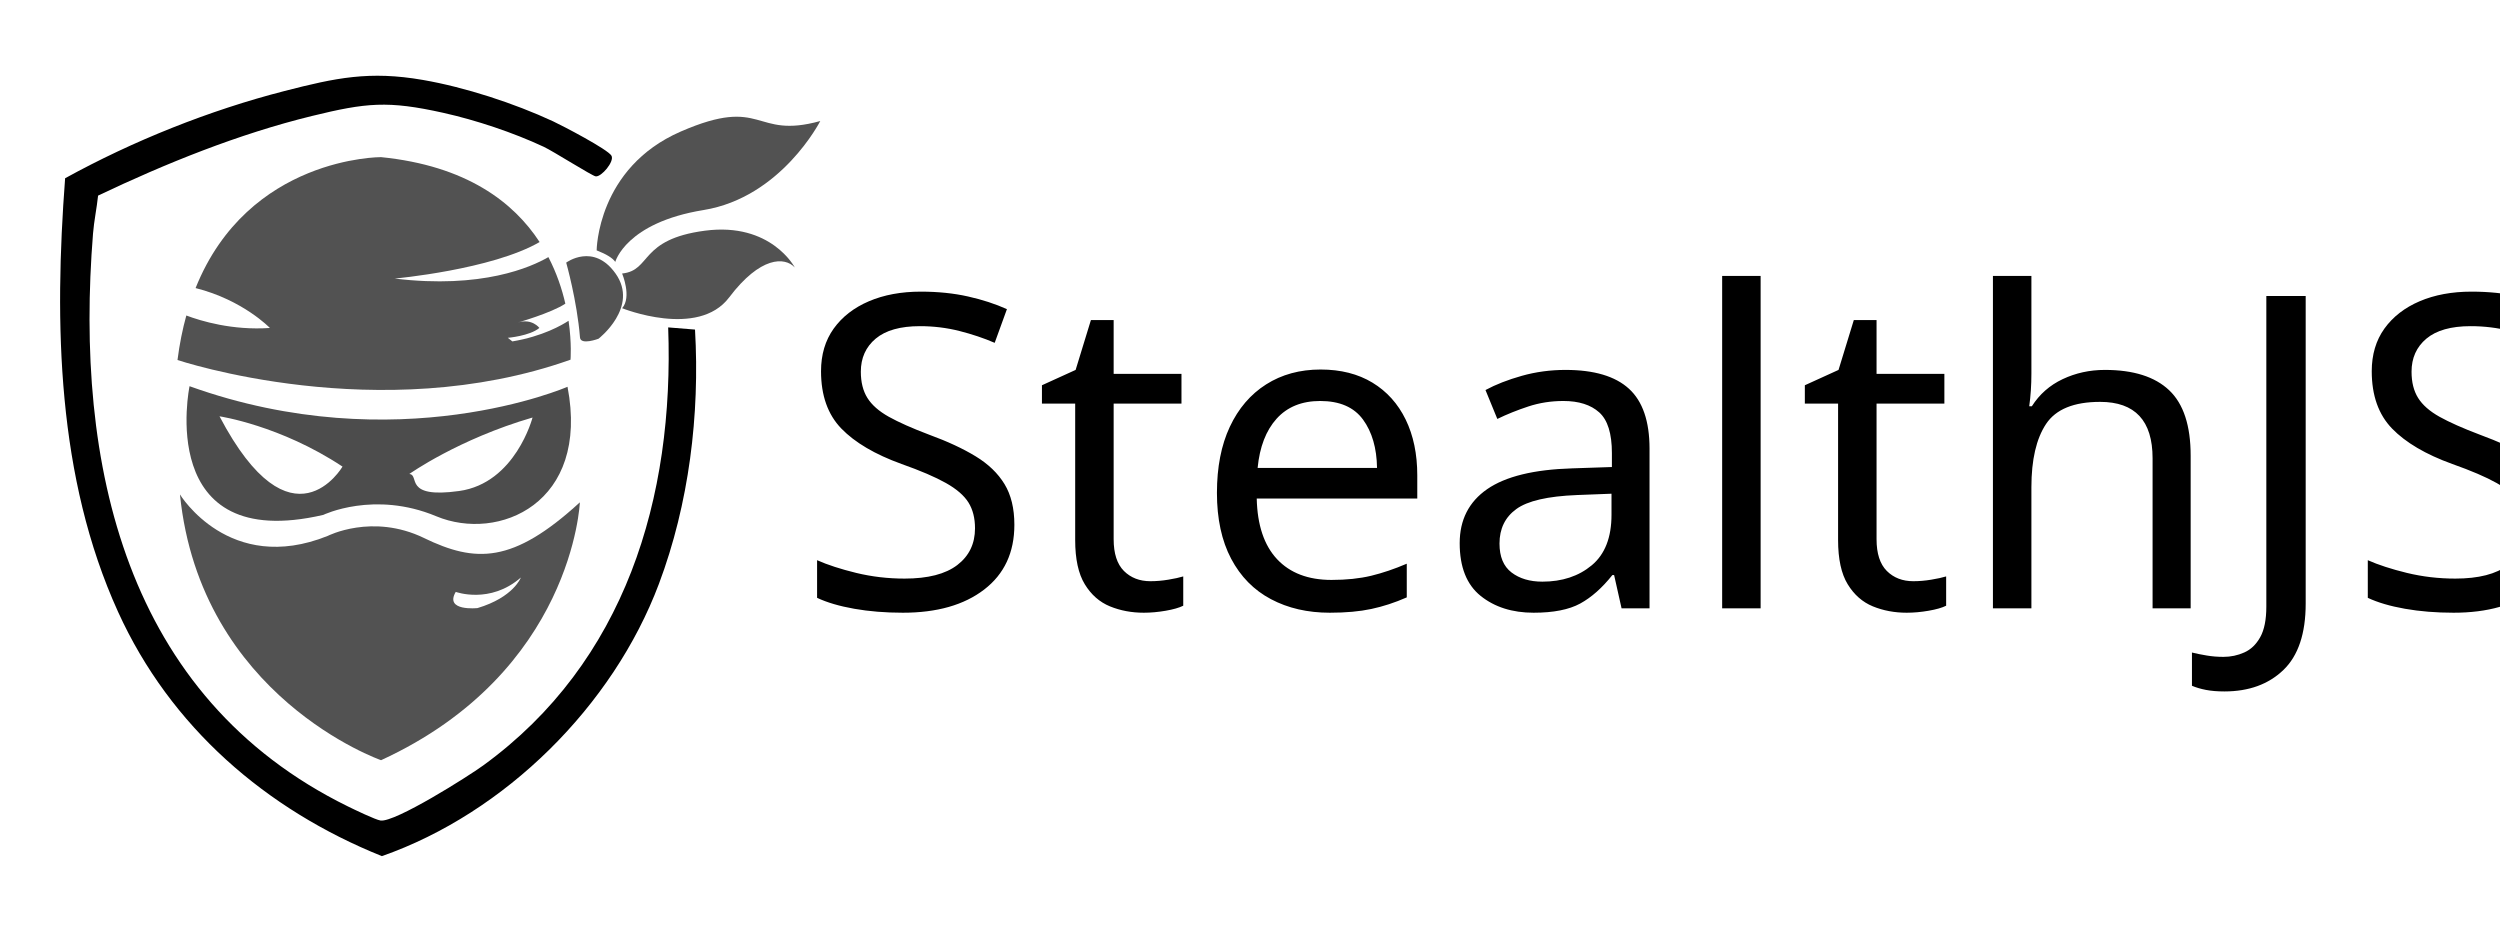
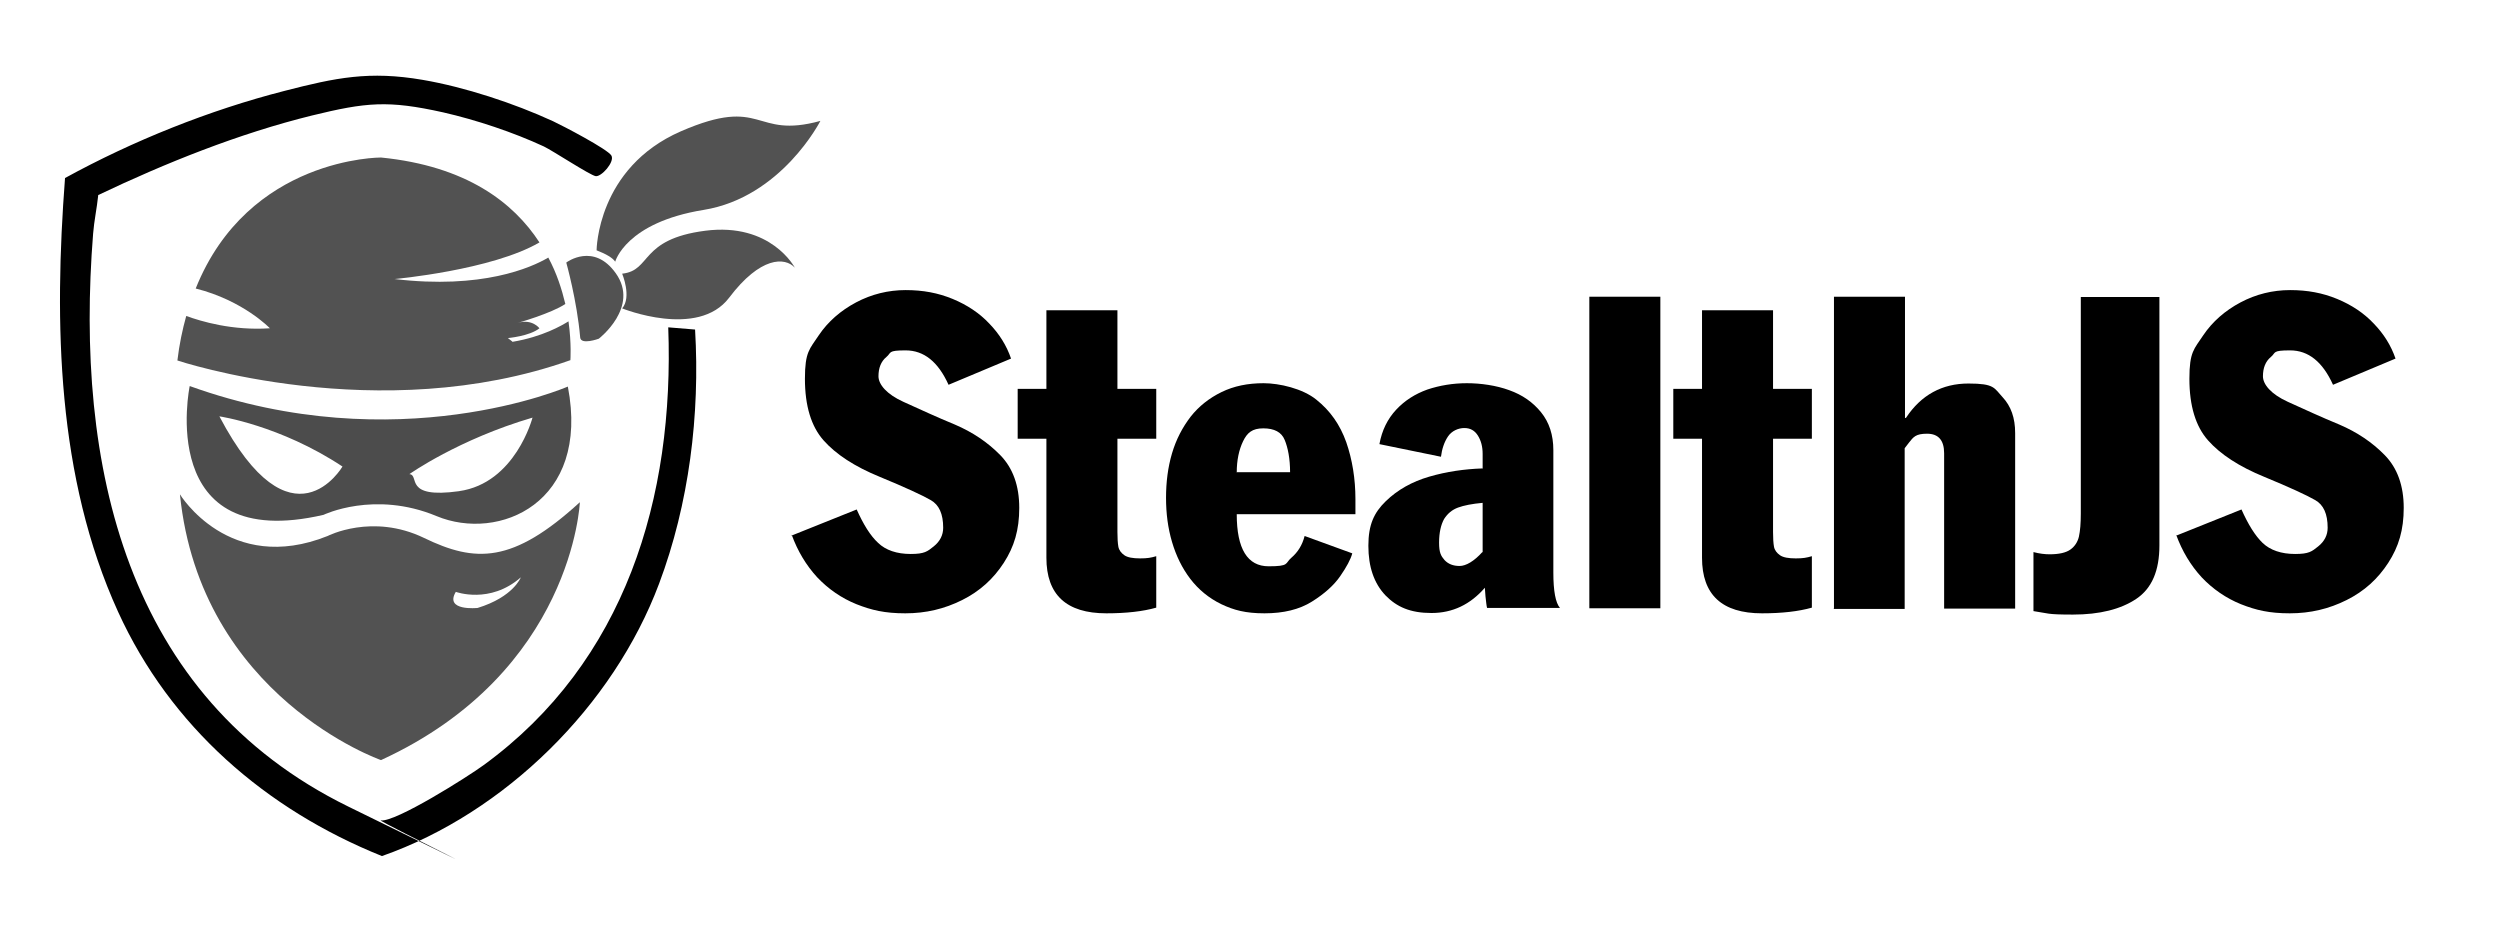
<svg xmlns="http://www.w3.org/2000/svg" id="Layer_2" version="1.1" viewBox="0 0 792 300">
-   <defs>
-     <style>
-       .st0 {
-         fill: #4c4c4c;
-       }
- 
-       .st1 {
-         fill: #525252;
-       }
- 
-       .st2 {
-         font-family: FranklinGothicCondensed, 'Franklin Gothic';
-         font-size: 138.58px;
-       }
-     </style>
-   </defs>
-   <path class="st0" d="M179.79,122.53s-53.85,23.5-119.74-.18c0,0-11.13,53.17,42.36,40.77,0,0,16.12-7.79,35.8.43,19.68,8.22,48.69-4.06,41.58-41.01ZM69.54,131.89s19.19,2.84,38.97,15.93c0,0-16.1,27.59-38.97-15.93ZM145.46,155.55c-17.85,2.49-12.36-5.11-15.79-5.39,0,0,15.53-11.04,39.04-17.89,0,0-5.4,20.79-23.25,23.28Z" />
-   <path class="st1" d="M179.37,83.19s3.44,12.11,4.37,23.72c.2,2.55,5.87.4,5.87.4,0,0,12.95-10.01,5.4-20.65-7.01-9.88-15.64-3.46-15.64-3.46Z" />
-   <path class="st1" d="M189.02,79.32s.14-26.14,26.67-37.66c26.53-11.52,22.84,2.6,44.17-3.32,0,0-12.31,24.19-36.97,28.2s-27.97,16.43-27.97,16.43c-.82-1.22-2.78-2.43-5.89-3.65Z" />
-   <path class="st1" d="M197.09,86.66s3.13,7.45,0,10.98c0,0,24.01,9.68,33.9-3.41s17.67-12.9,20.8-9.49c0,0-7.5-14.41-28.45-11.66-20.95,2.75-16.87,12.59-26.26,13.57Z" />
-   <path d="M31.07,61.99c-.41,3.93-1.29,8.07-1.6,11.99-5.85,72.95,10.07,146.8,80.78,181.51,1.93.95,8.72,4.22,10.3,4.45,4.57.66,27.72-13.94,32.58-17.48,44.93-32.69,60.52-84.66,58.55-138.74l8.5.69c1.56,27.01-1.91,55.2-11.42,80.52-14.54,38.7-48.77,72.63-87.78,86.29-36.8-14.8-67.03-40.99-83.57-77.37-19.38-42.62-20.26-91.35-16.78-137.38,21.48-11.83,45.68-21.52,69.51-27.64,16.26-4.18,26.9-6.44,43.81-3.51,13.39,2.32,28.94,7.39,41.26,13.11,2.98,1.39,17.42,8.92,18.51,10.91.99,1.81-3.2,6.79-5.02,6.53-1.16-.17-13.45-7.96-16.43-9.36-9.67-4.52-21.42-8.44-31.85-10.77-17.54-3.91-24.37-3.21-41.62,1.01-23.15,5.67-46.28,15-67.73,25.22Z" />
-   <text class="st2" transform="translate(251.79 192.72)">
-     <tspan x="0" y="0">StealthJS</tspan>
-   </text>
-   <path class="st1" d="M162.3,108.15l-1.42-1.13s6.92-.57,10-3.13c0,0-2.32-3.13-6.87-1.71,0,0,10.57-2.99,15.09-5.98-1.05-4.59-2.73-9.67-5.37-14.75-5.44,3.16-21.02,10.14-48.69,6.8,0,0,30.76-2.8,45.91-11.57-8.21-12.59-23.14-24.17-50.24-26.9,0,0-42.03-.21-58.75,41.48,15.05,3.79,23.54,12.64,23.54,12.64-11.88.82-21.83-2.2-26.47-3.95-1.2,4.32-2.15,9.01-2.8,14.1,0,0,63.88,21.42,124.51-.1,0,0,.44-5.05-.62-12.33-2.05,1.35-8.21,4.94-17.81,6.54Z" />
-   <path class="st1" d="M134.29,170.42c-16.35-7.9-30.5-.63-30.5-.63-31.21,12.52-46.78-13.15-46.78-13.15,6.48,64.21,63.71,84.19,63.71,84.19,60.81-27.94,62.98-81.69,62.98-81.69-21.27,19.49-33.05,19.19-49.41,11.29ZM151.28,192.64s-10.59,1.13-6.9-5.13c0,0,10.84,3.98,20.63-4.55,0,0-2.26,6.24-13.74,9.68Z" />
+   <path d="M179.8,122.5s-53.9,23.5-119.7-.2c0,0-11.1,53.2,42.4,40.8,0,0,16.1-7.8,35.8.4,19.7,8.2,48.7-4.1,41.6-41ZM69.5,131.9s19.2,2.8,39,15.9c0,0-16.1,27.6-39-15.9ZM145.5,155.6c-17.9,2.5-12.4-5.1-15.8-5.4,0,0,15.5-11,39-17.9,0,0-5.4,20.8-23.3,23.3Z" style="fill: #4c4c4c;" />
+   <path d="M179.4,83.2s3.4,12.1,4.4,23.7c.2,2.5,5.9.4,5.9.4,0,0,13-10,5.4-20.7-7-9.9-15.6-3.5-15.6-3.5Z" style="fill: #525252;" />
+   <path d="M189,79.3s.1-26.1,26.7-37.7c26.5-11.5,22.8,2.6,44.2-3.3,0,0-12.3,24.2-37,28.2s-28,16.4-28,16.4c-.8-1.2-2.8-2.4-5.9-3.6Z" style="fill: #525252;" />
+   <path d="M197.1,86.7s3.1,7.4,0,11c0,0,24,9.7,33.9-3.4s17.7-12.9,20.8-9.5c0,0-7.5-14.4-28.4-11.7-20.9,2.7-16.9,12.6-26.3,13.6Z" style="fill: #525252;" />
+   <path d="M31.1,62c-.4,3.9-1.3,8.1-1.6,12-5.8,73,10.1,146.8,80.8,181.5s8.7,4.2,10.3,4.4c4.6.7,27.7-13.9,32.6-17.5,44.9-32.7,60.5-84.7,58.5-138.7l8.5.7c1.6,27-1.9,55.2-11.4,80.5-14.5,38.7-48.8,72.6-87.8,86.3-36.8-14.8-67-41-83.6-77.4-19.4-42.6-20.3-91.4-16.8-137.4,21.5-11.8,45.7-21.5,69.5-27.6,16.3-4.2,26.9-6.4,43.8-3.5,13.4,2.3,28.9,7.4,41.3,13.1,3,1.4,17.4,8.9,18.5,10.9s-3.2,6.8-5,6.5-13.5-8-16.4-9.4c-9.7-4.5-21.4-8.4-31.9-10.8-17.5-3.9-24.4-3.2-41.6,1-23.1,5.7-46.3,15-67.7,25.2Z" />
+   <g>
+     <path d="M250.7,169.7l20.7-8.3c2.1,4.7,4.3,8.3,6.8,10.6,2.4,2.3,5.9,3.5,10.3,3.5s5.3-.8,7.3-2.4c2-1.6,3-3.6,3-5.9,0-4.4-1.3-7.3-4-8.8-2.6-1.5-8-4-16-7.3-8.1-3.3-14-7.2-17.9-11.6-3.9-4.4-5.9-10.9-5.9-19.5s1.5-9.4,4.4-13.8c2.9-4.3,6.9-7.8,11.8-10.4,4.9-2.6,10.2-3.9,15.7-3.9s10.3.9,14.9,2.8c4.6,1.9,8.5,4.5,11.6,7.8,3.2,3.3,5.5,7,6.9,11.1l-19.8,8.3c-3.3-7.3-7.8-10.9-13.6-10.9s-4.4.7-6.1,2.1-2.5,3.5-2.5,6.1,2.6,5.7,7.9,8.1,10.7,4.9,16.3,7.2c5.6,2.4,10.4,5.6,14.4,9.7,4,4.1,6,9.7,6,16.7s-1.6,12.3-4.9,17.4c-3.3,5.1-7.6,9-13.2,11.8s-11.5,4.2-18,4.2-10.7-1-15.5-2.9c-4.7-1.9-8.9-4.8-12.4-8.5-3.5-3.8-6.2-8.3-8.1-13.5Z" />
+     <path d="M331.5,176.8v-37.8h-9.1v-15.8h9.1v-24.9h22.5v24.9h12.3v15.8h-12.3v29.5c0,2.1.1,3.6.3,4.7.2,1.1.9,2,1.9,2.7s2.7,1,5,1,3.4-.2,5.1-.7v16.3c-4.2,1.2-9.5,1.8-15.8,1.8-12.7,0-19-5.9-19-17.6Z" />
+     <path d="M429.4,162.9h-37.6c0,11,3.4,16.5,10.1,16.5s5.1-.9,7.2-2.7,3.5-4.1,4.2-6.9l15.1,5.5c-.5,1.9-1.8,4.3-3.8,7.2-2,2.9-5,5.6-9,8.1-4,2.5-9,3.7-15,3.7s-9.7-1-13.7-2.9c-3.9-1.9-7.2-4.6-9.8-8-2.6-3.4-4.5-7.3-5.8-11.7-1.3-4.4-1.9-9-1.9-14s.6-9.7,1.9-14.1c1.3-4.4,3.3-8.2,5.9-11.6,2.6-3.3,5.9-5.9,9.8-7.8,3.9-1.9,8.3-2.8,13.3-2.8s12.4,1.7,16.7,5.2c4.4,3.5,7.5,7.9,9.5,13.5,1.9,5.5,2.9,11.6,2.9,18v4.7ZM391.9,149.6h16.8c0-4.3-.7-7.8-1.7-10.2-1-2.5-3.3-3.7-6.8-3.7s-5.1,1.4-6.4,4.1-2,6-2,9.9Z" />
+     <path d="M469.7,148.5v-4.7c0-2.3-.5-4.2-1.5-5.8-1-1.6-2.4-2.4-4.3-2.4s-4,.9-5.2,2.7c-1.2,1.8-1.9,4-2.2,6.4l-19.5-4c.8-4.4,2.6-8,5.3-10.9,2.7-2.9,6-5,9.9-6.4,3.9-1.3,8.1-2,12.5-2s9.3.7,13.4,2.2c4.2,1.5,7.5,3.8,10.1,7,2.6,3.2,3.9,7.2,3.9,12v38.8c0,5.8.7,9.6,2.1,11.2h-23.1c-.2-.8-.3-2-.5-3.7-.1-1.6-.2-2.5-.2-2.7-4.6,5.3-10.2,8-16.9,8s-11-1.9-14.6-5.6c-3.6-3.8-5.4-9-5.4-15.7s1.8-10.5,5.5-14.1c3.7-3.6,8.3-6.2,13.8-7.8,5.5-1.6,11.1-2.4,16.8-2.6ZM469.7,175v-15.7c-3.3.3-5.9.8-7.8,1.5-1.9.7-3.3,1.9-4.4,3.6-1,1.8-1.6,4.3-1.6,7.5s.6,4.2,1.7,5.5c1.2,1.3,2.8,1.9,4.8,1.9s4.6-1.5,7.2-4.4Z" />
+     <path d="M503.5,192.7v-98.7h22.5v98.7h-22.5Z" />
+     <path d="M539.2,176.8v-37.8h-9.1v-15.8h9.1v-24.9h22.5v24.9h12.3v15.8h-12.3v29.5c0,2.1.1,3.6.3,4.7.2,1.1.9,2,1.9,2.7s2.7,1,5,1,3.4-.2,5.1-.7v16.3c-4.2,1.2-9.5,1.8-15.8,1.8-12.7,0-19-5.9-19-17.6Z" />
+     <path d="M581,192.7v-98.7h22.5v38.4h.3c4.8-7.3,11.5-10.9,19.8-10.9s8.1,1.4,10.8,4.3,4,6.6,4,11.4v55.6h-22.5v-49.2c0-4.1-1.8-6.2-5.4-6.2s-4.3,1-5.8,2.9l-1.3,1.7v50.9h-22.5Z" />
+     <path d="M684.1,94.1v78.7c0,8-2.4,13.6-7.3,16.9s-11.6,5-20.1,5-7.7-.4-12.5-1.1v-18.7c1.9.5,3.6.7,5.1.7,3,0,5.2-.5,6.6-1.5s2.3-2.4,2.7-4.1c.4-1.8.6-4.2.6-7.3v-68.6h24.9Z" />
+     <path d="M689.4,169.7l20.7-8.3c2.1,4.7,4.3,8.3,6.7,10.6,2.4,2.3,5.9,3.5,10.3,3.5s5.3-.8,7.3-2.4c2-1.6,3-3.6,3-5.9,0-4.4-1.3-7.3-4-8.8-2.6-1.5-8-4-16-7.3-8.1-3.3-14-7.2-17.9-11.6-3.9-4.4-5.9-10.9-5.9-19.5s1.5-9.4,4.4-13.8c2.9-4.3,6.9-7.8,11.8-10.4,4.9-2.6,10.2-3.9,15.7-3.9s10.3.9,14.9,2.8c4.6,1.9,8.5,4.5,11.6,7.8,3.2,3.3,5.5,7,6.9,11.1l-19.8,8.3c-3.3-7.3-7.8-10.9-13.6-10.9s-4.4.7-6.1,2.1c-1.7,1.4-2.5,3.5-2.5,6.1s2.6,5.7,7.9,8.1,10.7,4.9,16.3,7.2c5.6,2.4,10.4,5.6,14.4,9.7,4,4.1,6,9.7,6,16.7s-1.6,12.3-4.9,17.4c-3.3,5.1-7.6,9-13.2,11.8s-11.5,4.2-18,4.2-10.7-1-15.5-2.9c-4.7-1.9-8.9-4.8-12.4-8.5-3.5-3.8-6.2-8.3-8.1-13.5Z" />
+   </g>
+   <path d="M162.3,108.2l-1.4-1.1s6.9-.6,10-3.1c0,0-2.3-3.1-6.9-1.7,0,0,10.6-3,15.1-6-1.1-4.6-2.7-9.7-5.4-14.7-5.4,3.2-21,10.1-48.7,6.8,0,0,30.8-2.8,45.9-11.6-8.2-12.6-23.1-24.2-50.2-26.9,0,0-42-.2-58.7,41.5,15.1,3.8,23.5,12.6,23.5,12.6-11.9.8-21.8-2.2-26.5-3.9-1.2,4.3-2.2,9-2.8,14.1,0,0,63.9,21.4,124.5-.1,0,0,.4-5.1-.6-12.3-2.1,1.3-8.2,4.9-17.8,6.5Z" style="fill: #525252;" />
+   <path d="M134.3,170.4c-16.4-7.9-30.5-.6-30.5-.6-31.2,12.5-46.8-13.2-46.8-13.2,6.5,64.2,63.7,84.2,63.7,84.2,60.8-27.9,63-81.7,63-81.7-21.3,19.5-33.1,19.2-49.4,11.3ZM151.3,192.6s-10.6,1.1-6.9-5.1c0,0,10.8,4,20.6-4.6,0,0-2.3,6.2-13.7,9.7Z" style="fill: #525252;" />
</svg>
